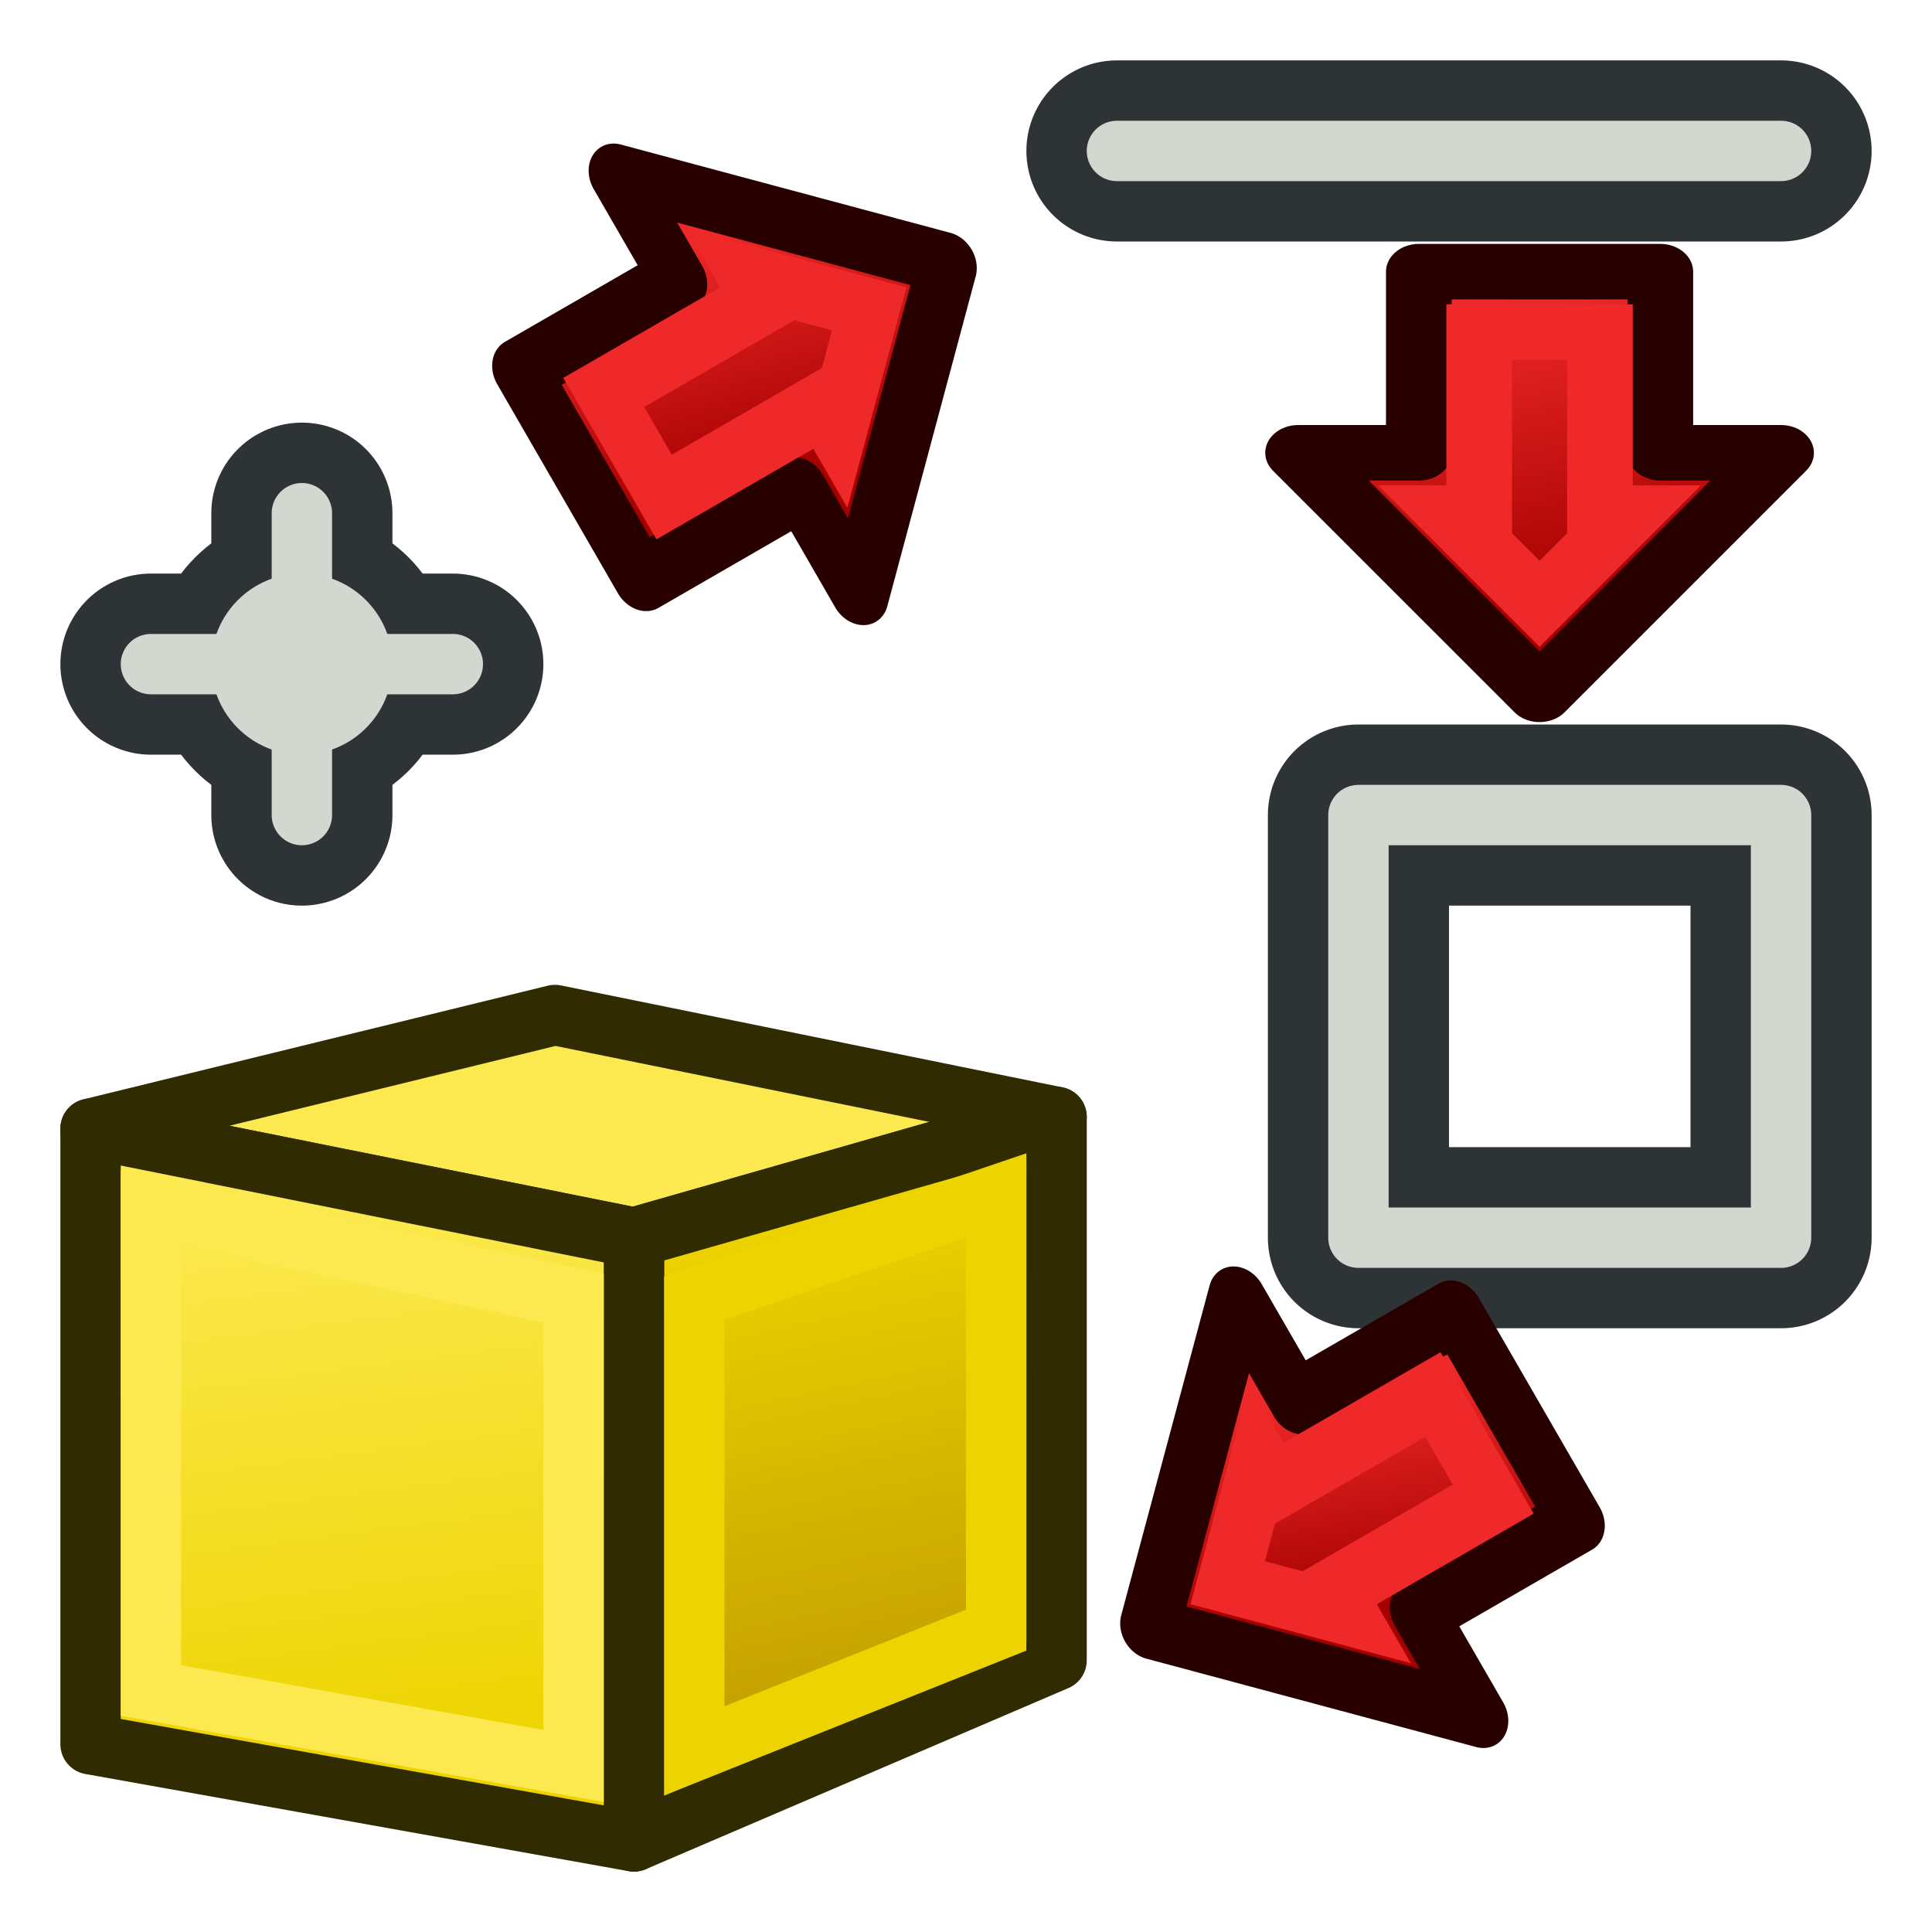
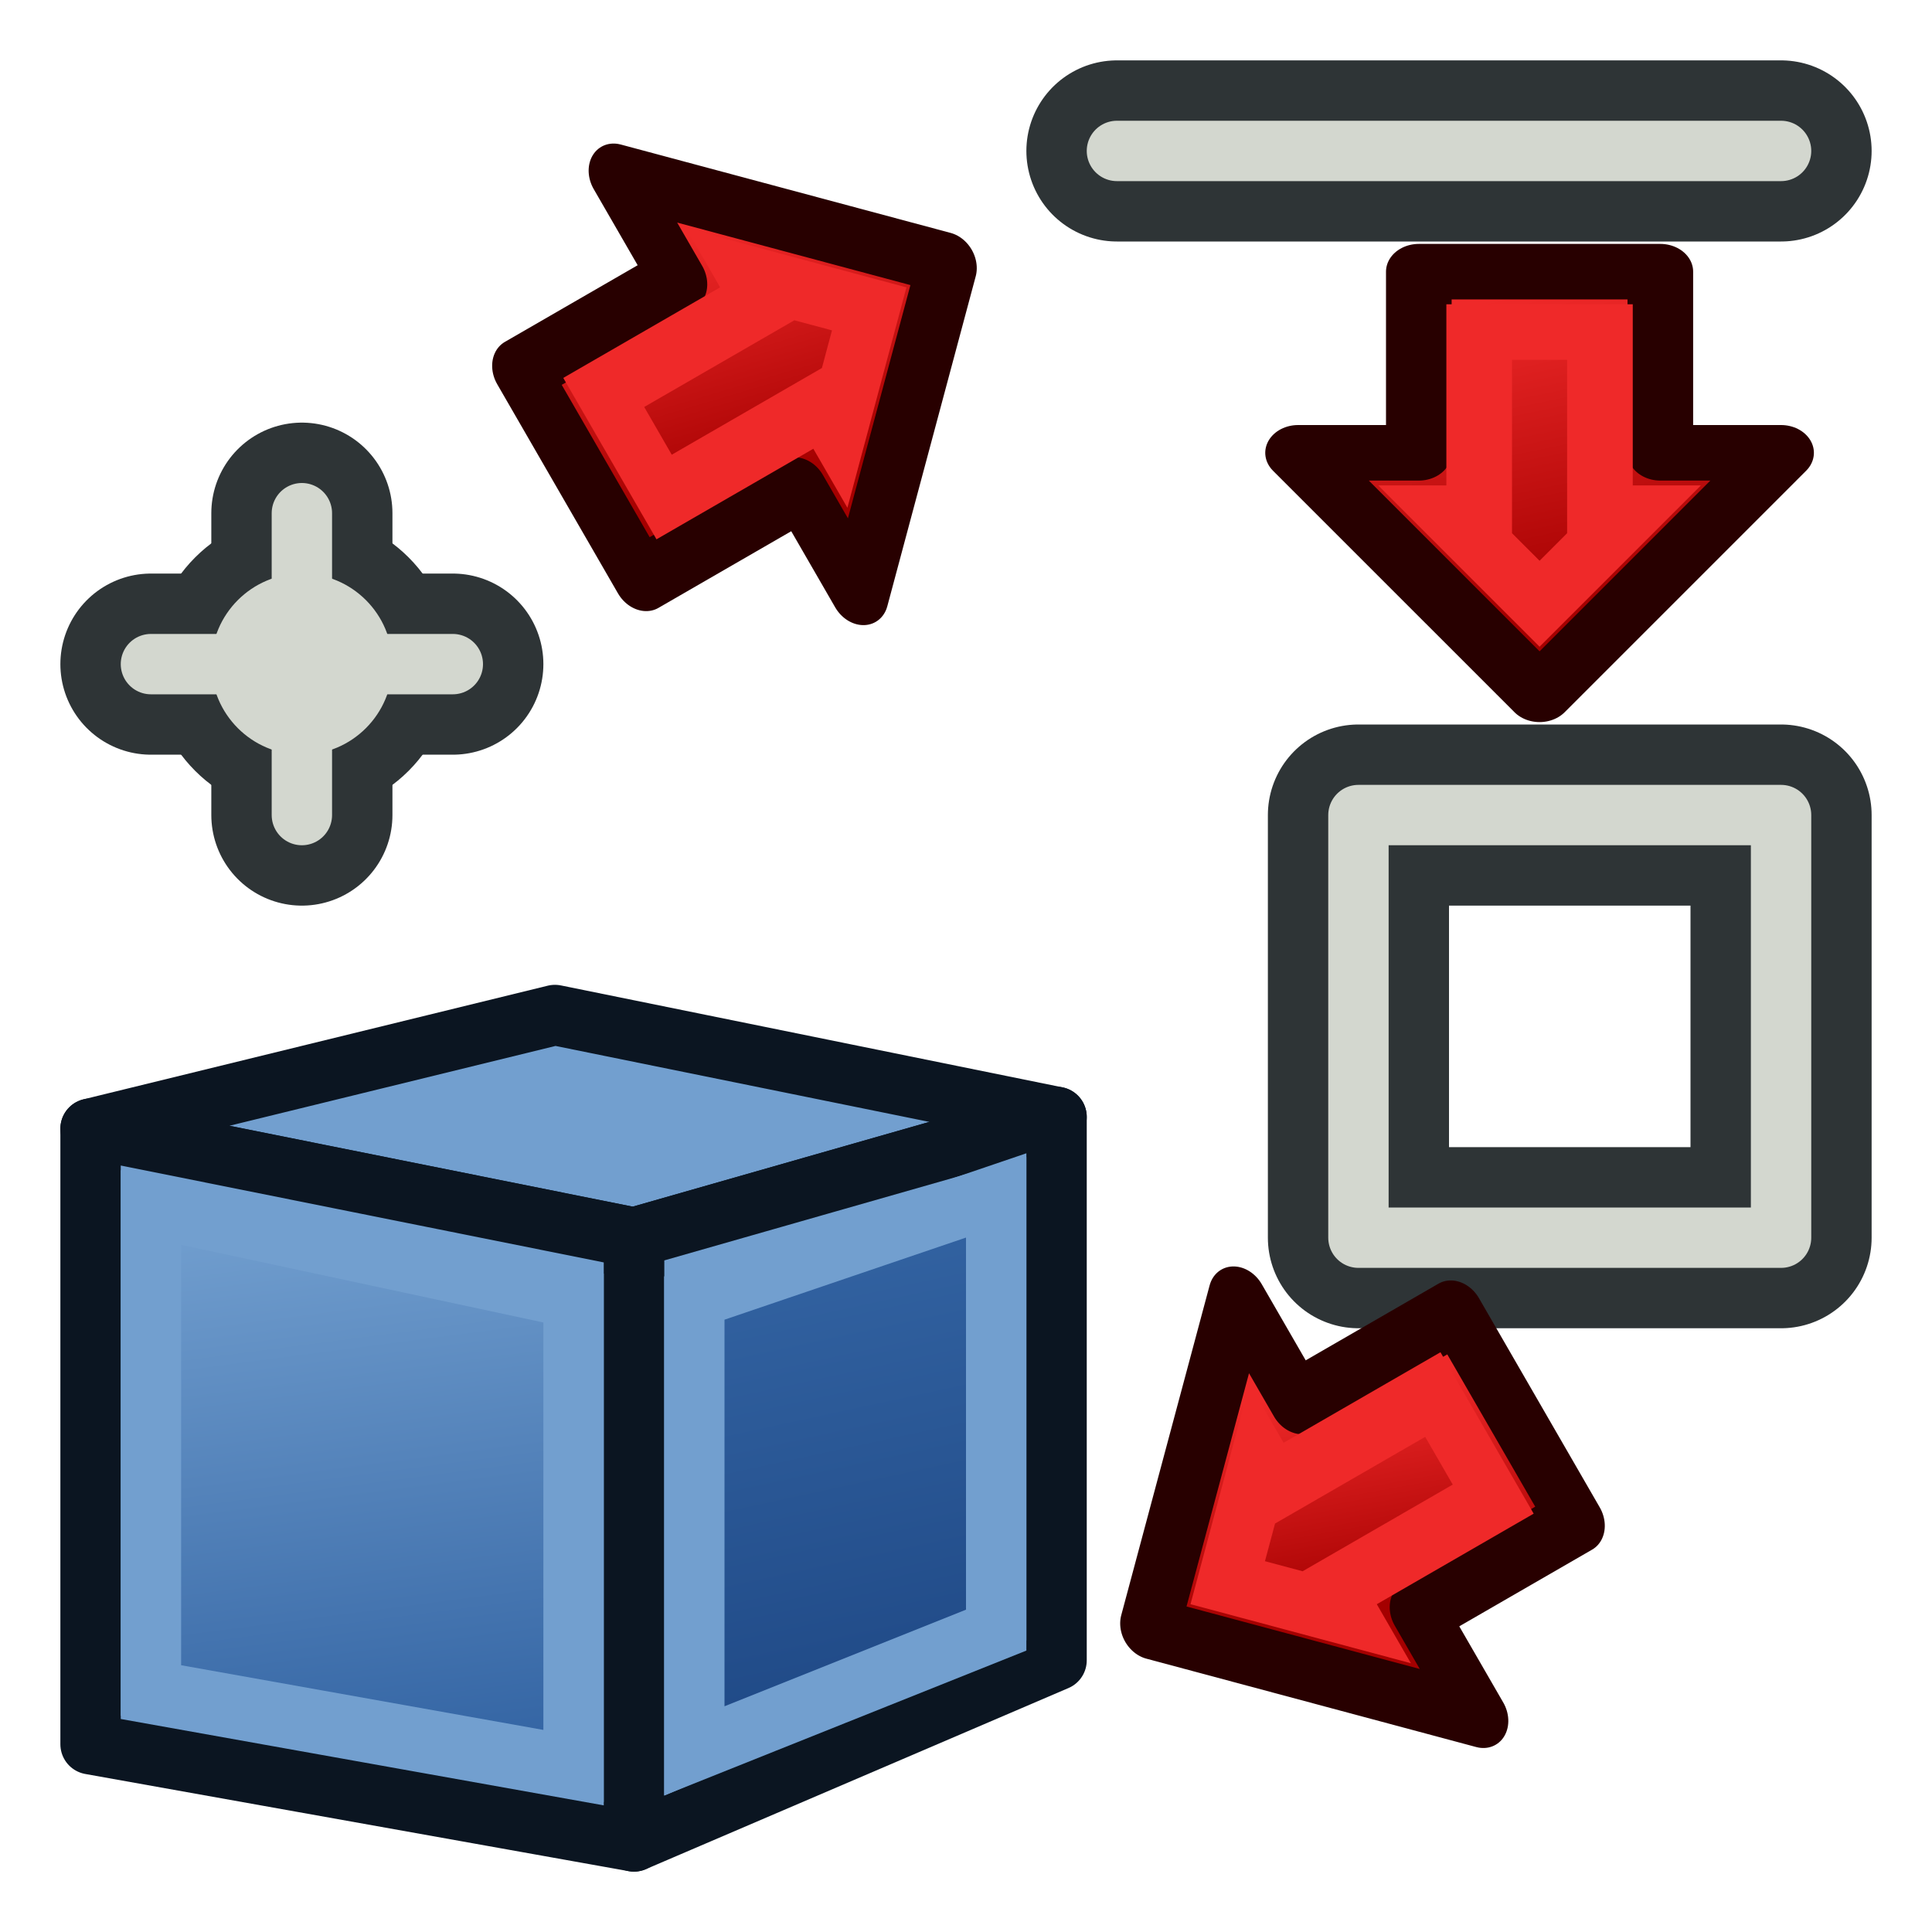
- <svg xmlns="http://www.w3.org/2000/svg" xmlns:ns1="http://www.openswatchbook.org/uri/2009/osb" xmlns:xlink="http://www.w3.org/1999/xlink" width="64px" height="64px" id="svg2860" version="1.1">
+ <svg xmlns="http://www.w3.org/2000/svg" xmlns:xlink="http://www.w3.org/1999/xlink" width="64px" height="64px" id="svg2860" version="1.1">
  <defs id="defs2862">
-     <linearGradient id="linearGradient3812" ns1:paint="solid">
+     <linearGradient id="linearGradient3812">
      <stop style="stop-color:#000000;stop-opacity:1;" offset="0" id="stop3814" />
    </linearGradient>
    <linearGradient id="linearGradient4362">
      <stop id="stop4364" offset="0" style="stop-color:#faff2b;stop-opacity:1;" />
      <stop id="stop4366" offset="1" style="stop-color:#ffaa00;stop-opacity:1;" />
    </linearGradient>
    <linearGradient id="linearGradient4356">
      <stop id="stop4358" offset="0" style="stop-color:#000000;stop-opacity:1;" />
      <stop id="stop4360" offset="1" style="stop-color:#000000;stop-opacity:0;" />
    </linearGradient>
    <linearGradient id="linearGradient3786">
      <stop style="stop-color:#faff2b;stop-opacity:1;" offset="0" id="stop3788" />
      <stop style="stop-color:#ffaa00;stop-opacity:1;" offset="1" id="stop3790" />
    </linearGradient>
    <radialGradient xlink:href="#linearGradient3377" id="radialGradient3692" cx="45.883" cy="28.87" fx="45.883" fy="28.87" r="19.467" gradientUnits="userSpaceOnUse" />
    <radialGradient xlink:href="#linearGradient3377" id="radialGradient3703" gradientUnits="userSpaceOnUse" cx="135.383" cy="97.37" fx="135.383" fy="97.37" r="19.467" gradientTransform="matrix(0.97435,0.2250379,-0.4623105,2.001673,48.48755,-127.9988)" />
    <linearGradient id="linearGradient3377">
      <stop id="stop3379" offset="0" style="stop-color:#faff2b;stop-opacity:1;" />
      <stop id="stop3381" offset="1" style="stop-color:#ffaa00;stop-opacity:1;" />
    </linearGradient>
    <radialGradient xlink:href="#linearGradient3786" id="radialGradient3705" gradientUnits="userSpaceOnUse" cx="148.883" cy="81.87" fx="148.883" fy="81.87" r="19.467" gradientTransform="matrix(1.385259,-0.05136783,0.03705629,0.9993132,-60.3924,7.704044)" />
    <radialGradient xlink:href="#linearGradient3377-1" id="radialGradient3713" gradientUnits="userSpaceOnUse" cx="271.967" cy="103.547" fx="271.967" fy="103.547" r="19.467" gradientTransform="matrix(0.9271142,0.3747789,-0.7448337,1.842542,97.36419,-190.3476)" />
    <linearGradient id="linearGradient3377-1">
      <stop id="stop3379-5" offset="0" style="stop-color:#c8ff43;stop-opacity:1;" />
      <stop id="stop3381-9" offset="1" style="stop-color:#04aa00;stop-opacity:1;" />
    </linearGradient>
    <radialGradient xlink:href="#linearGradient3864" id="radialGradient3784" gradientUnits="userSpaceOnUse" gradientTransform="matrix(0.7037846,0.9728679,-1.30054,0.9408264,121.1369,-67.56081)" cx="109.479" cy="-6.229" fx="109.479" fy="-6.229" r="19.571" />
    <linearGradient id="linearGradient3864">
      <stop id="stop3866" offset="0" style="stop-color:#71b2f8;stop-opacity:1;" />
      <stop id="stop3868" offset="1" style="stop-color:#002795;stop-opacity:1;" />
    </linearGradient>
    <radialGradient r="19.571" fy="-6.229" fx="109.479" cy="-6.229" cx="109.479" gradientTransform="matrix(0.7037846,0.9728679,-1.30054,0.9408264,121.1369,-67.56081)" gradientUnits="userSpaceOnUse" id="radialGradient3009" xlink:href="#linearGradient3864" />
    <linearGradient xlink:href="#linearGradient4362" id="linearGradient3784" x1="259.614" y1="99.25" x2="317.44" y2="99.25" gradientUnits="userSpaceOnUse" />
    <linearGradient xlink:href="#linearGradient3777" id="linearGradient3220" gradientUnits="userSpaceOnUse" gradientTransform="matrix(0.7910903,0,0,0.7851651,69.03755,5.113928)" x1="53.897" y1="51.18" x2="47.502" y2="21.837" />
    <linearGradient id="linearGradient3777">
-       <stop style="stop-color:#c4a000;stop-opacity:1" offset="0" id="stop3779" />
-       <stop style="stop-color:#edd400;stop-opacity:1" offset="1" id="stop3781" />
+       <stop style="stop-color:#204a87;stop-opacity:1;" offset="0" id="stop3779" />
+       <stop style="stop-color:#3465a4;stop-opacity:1;" offset="1" id="stop3781" />
    </linearGradient>
    <linearGradient xlink:href="#linearGradient3767" id="linearGradient3222" gradientUnits="userSpaceOnUse" gradientTransform="matrix(0.8235294,0,0,0.7727273,68.52941,5.863636)" x1="22.117" y1="55.718" x2="17.329" y2="21.311" />
    <linearGradient id="linearGradient3767">
-       <stop style="stop-color:#edd400;stop-opacity:1" offset="0" id="stop3769" />
-       <stop style="stop-color:#fce94f;stop-opacity:1" offset="1" id="stop3771" />
+       <stop style="stop-color:#3465a4;stop-opacity:1;" offset="0" id="stop3769" />
+       <stop style="stop-color:#729fcf;stop-opacity:1;" offset="1" id="stop3771" />
    </linearGradient>
    <linearGradient xlink:href="#linearGradient3806" id="linearGradient3012" gradientUnits="userSpaceOnUse" gradientTransform="matrix(1.45,0,0,1.470588,-27.45,-15.05882)" x1="41.936" y1="30.47" x2="44.42" y2="38.748" />
    <linearGradient id="linearGradient3806">
      <stop style="stop-color:#ef2929;stop-opacity:1" offset="0" id="stop3808" />
      <stop style="stop-color:#a40000;stop-opacity:1" offset="1" id="stop3810" />
    </linearGradient>
    <linearGradient xlink:href="#linearGradient3806-5" id="linearGradient3012-3" gradientUnits="userSpaceOnUse" gradientTransform="matrix(1.45,0,0,1.470588,-27.45,-15.05882)" x1="39.264" y1="20.978" x2="36.454" y2="42.077" />
    <linearGradient id="linearGradient3806-5">
      <stop style="stop-color:#ef2929;stop-opacity:1" offset="0" id="stop3808-6" />
      <stop style="stop-color:#a40000;stop-opacity:1" offset="1" id="stop3810-2" />
    </linearGradient>
    <linearGradient xlink:href="#linearGradient3806-0" id="linearGradient3012-7" gradientUnits="userSpaceOnUse" gradientTransform="matrix(1.45,0,0,1.470588,-27.45,-15.05882)" x1="36.454" y1="32.7" x2="50.503" y2="36.216" />
    <linearGradient id="linearGradient3806-0">
      <stop style="stop-color:#ef2929;stop-opacity:1" offset="0" id="stop3808-9" />
      <stop style="stop-color:#a40000;stop-opacity:1" offset="1" id="stop3810-3" />
    </linearGradient>
    <linearGradient xlink:href="#linearGradient3806-6" id="linearGradient3012-2" gradientUnits="userSpaceOnUse" gradientTransform="matrix(1.45,0,0,1.470588,-27.45,-15.05882)" x1="43.805" y1="41.291" x2="41.835" y2="31.413" />
    <linearGradient id="linearGradient3806-6">
      <stop style="stop-color:#ef2929;stop-opacity:1" offset="0" id="stop3808-1" />
      <stop style="stop-color:#a40000;stop-opacity:1" offset="1" id="stop3810-8" />
    </linearGradient>
  </defs>
  <g id="layer1">
    <g id="g3903" transform="translate(20,4)">
      <path id="path3033" d="m -10,13 0,10" style="fill:none;stroke:#2e3436;stroke-width:6;stroke-linecap:round;stroke-linejoin:miter;stroke-opacity:1" />
      <path id="path3035" d="m -15,18 10,0" style="fill:none;stroke:#2e3436;stroke-width:6;stroke-linecap:round;stroke-linejoin:miter;stroke-opacity:1" />
      <path transform="matrix(0.8,0,0,0.8,-17.2,2.8)" d="m 14,19 c 0,2.761 -2.239,5 -5,5 -2.761,0 -5,-2.239 -5,-5 0,-2.761 2.239,-5 5,-5 2.761,0 5,2.239 5,5 z" id="path3031" style="fill:#d3d7cf;fill-opacity:1;stroke:#2e3436;stroke-width:2.5;stroke-linecap:round;stroke-linejoin:miter;stroke-miterlimit:4;stroke-opacity:1;stroke-dasharray:none;stroke-dashoffset:20.4" />
      <path id="path3033-3" d="m -10,13 0,10" style="fill:none;stroke:#d3d7cf;stroke-width:2;stroke-linecap:round;stroke-linejoin:miter;stroke-opacity:1" />
      <path id="path3035-6" d="m -15,18 10,0" style="fill:none;stroke:#d3d7cf;stroke-width:2;stroke-linecap:round;stroke-linejoin:miter;stroke-opacity:1" />
    </g>
    <path style="fill:none;stroke:#2e3436;stroke-width:6;stroke-linecap:round;stroke-linejoin:miter;stroke-opacity:1" d="M 37,5 59,5" id="path3826" />
    <path style="fill:none;stroke:#d3d7cf;stroke-width:2;stroke-linecap:round;stroke-linejoin:miter;stroke-opacity:1" d="M 37,5 59,5" id="path3826-7" />
    <rect style="fill:none;stroke:#2e3436;stroke-width:6;stroke-linecap:round;stroke-linejoin:round;stroke-miterlimit:4;stroke-opacity:1;stroke-dasharray:none;stroke-dashoffset:20.4" id="rect3846" width="14" height="14" x="45" y="27" />
    <rect style="fill:none;stroke:#d3d7cf;stroke-width:2;stroke-linecap:round;stroke-linejoin:round;stroke-miterlimit:4;stroke-opacity:1;stroke-dasharray:none;stroke-dashoffset:20.4" id="rect3846-5" width="14" height="14" x="45" y="27" />
-     <g id="g3163" transform="matrix(0.6944444,0,0,0.6944444,-46.30555,24.19445)">
-       <path id="path2993" d="M 71,19 96.92,24.2 117.08,18.44 93.151,13.578 z" style="fill:#fce94f;stroke:#302b00;stroke-width:2.88;stroke-linecap:butt;stroke-linejoin:round;stroke-opacity:1" />
-       <path id="path2995" d="m 117.08,18.44 0,25.92 -20.16,8.64 0,-28.8 z" style="fill:url(#linearGradient3220);fill-opacity:1;stroke:#302b00;stroke-width:2.88;stroke-linecap:butt;stroke-linejoin:round;stroke-opacity:1" />
-       <path style="fill:url(#linearGradient3222);fill-opacity:1;fill-rule:evenodd;stroke:#302b00;stroke-width:2.88;stroke-linecap:butt;stroke-linejoin:round;stroke-miterlimit:4;stroke-opacity:1;stroke-dasharray:none;stroke-dashoffset:0;marker:none;visibility:visible;display:inline;overflow:visible;enable-background:accumulate" d="m 71,19 25.92,5.2 0,28.8 L 71,48.364 z" id="path3825" />
-       <path id="path3765" d="m 73.88,22.76 0,23.04 20.16,3.6 0,-22.32 z" style="fill:none;stroke:#fce94f;stroke-width:2.88;stroke-linecap:butt;stroke-linejoin:miter;stroke-opacity:1" />
-       <path id="path3775" d="m 99.8,27.08 0,21.6 L 114.2,42.92 114.2,22.184 z" style="fill:none;stroke:#edd400;stroke-width:2.88;stroke-linecap:butt;stroke-linejoin:miter;stroke-opacity:1" />
+     <g id="g3163" transform="matrix(0.6944444,0,0,0.6944444,-46.30555,24.19445)" style="display:inline">
+       <path id="path2993" d="M 71,19 96.92,24.2 117.08,18.44 93.151,13.578 Z" style="fill:#729fcf;stroke:#0b1521;stroke-width:2.88;stroke-linecap:butt;stroke-linejoin:round;stroke-opacity:1" />
+       <path id="path2995" d="M 117.08,18.44 V 44.36 L 96.92,53 V 24.2 Z" style="fill:#729fcf;fill-opacity:1;stroke:#0b1521;stroke-width:2.88;stroke-linecap:butt;stroke-linejoin:round;stroke-opacity:1" />
+       <path style="display:inline;overflow:visible;visibility:visible;fill:#729fcf;fill-opacity:1;fill-rule:evenodd;stroke:#0b1521;stroke-width:2.88;stroke-linecap:butt;stroke-linejoin:round;stroke-miterlimit:4;stroke-dasharray:none;stroke-dashoffset:0;stroke-opacity:1;marker:none;enable-background:accumulate" d="m 71,19 25.92,5.2 V 53 L 71,48.364 Z" id="path3825" />
+       <path id="path3765" d="m 73.88,22.76 v 23.04 l 20.16,3.6 V 27.08 Z" style="display:inline;fill:url(#linearGradient3222);stroke:#729fcf;stroke-width:2.88;stroke-linecap:butt;stroke-linejoin:miter;stroke-opacity:1;font-variation-settings:normal;opacity:1;vector-effect:none;fill-opacity:1;stroke-miterlimit:4;stroke-dasharray:none;stroke-dashoffset:0;-inkscape-stroke:none;marker:none;stop-color:#000000;stop-opacity:1" />
+       <path id="path3775" d="M 99.8,27.08 V 48.68 L 114.2,42.92 V 22.184 Z" style="font-variation-settings:normal;display:inline;opacity:1;vector-effect:none;fill:url(#linearGradient3220);fill-opacity:1;stroke:#729fcf;stroke-width:2.88;stroke-linecap:butt;stroke-linejoin:miter;stroke-miterlimit:4;stroke-dasharray:none;stroke-dashoffset:0;stroke-opacity:1;-inkscape-stroke:none;stop-color:#000000;stop-opacity:1" />
    </g>
    <g style="display:inline" id="layer1-3" transform="matrix(-0.4251224,0.2454446,0.2900708,0.5024174,49.55105,22.86553)">
      <path id="path3343" d="m 35.594,22.687 0,6.895 -12.223,0 0,13.79 12.223,0 0,6.895 16.297,-13.79 z" style="fill:url(#linearGradient3012);fill-opacity:1;fill-rule:evenodd;stroke:#280000;stroke-width:3.748;stroke-linecap:butt;stroke-linejoin:round;stroke-miterlimit:4;stroke-opacity:1;stroke-dasharray:none" />
      <path id="path3343-2" d="m 39.668,31.305 -2e-6,1.724 -12.223,0 0,6.895 12.223,0 2e-6,1.724 6.111,-5.171 z" style="fill:none;stroke:#ef2929;stroke-width:3.748;stroke-linecap:butt;stroke-linejoin:miter;stroke-miterlimit:4;stroke-opacity:1;stroke-dasharray:none" />
    </g>
    <g style="display:inline" id="layer1-3-6" transform="matrix(0,0.4908891,0.5801417,0,29.83856,-2.472667)">
      <path id="path3343-0" d="m 35.594,22.687 0,6.895 -12.223,0 0,13.79 12.223,0 0,6.895 16.297,-13.79 z" style="fill:url(#linearGradient3012-7);fill-opacity:1;fill-rule:evenodd;stroke:#280000;stroke-width:3.748;stroke-linecap:butt;stroke-linejoin:round;stroke-miterlimit:4;stroke-opacity:1;stroke-dasharray:none" />
      <path id="path3343-2-6" d="m 39.668,31.305 -2e-6,1.724 -12.223,0 0,6.895 12.223,0 2e-6,1.724 6.111,-5.171 z" style="fill:none;stroke:#ef2929;stroke-width:3.748;stroke-linecap:butt;stroke-linejoin:miter;stroke-miterlimit:4;stroke-opacity:1;stroke-dasharray:none" />
    </g>
    <g style="display:inline" id="layer1-3-7" transform="matrix(0.4251224,-0.2454446,-0.2900708,-0.5024174,19.91305,39.79473)">
      <path id="path3343-9" d="m 35.594,22.687 0,6.895 -12.223,0 0,13.79 12.223,0 0,6.895 16.297,-13.79 z" style="fill:url(#linearGradient3012-2);fill-opacity:1;fill-rule:evenodd;stroke:#280000;stroke-width:3.748;stroke-linecap:butt;stroke-linejoin:round;stroke-miterlimit:4;stroke-opacity:1;stroke-dasharray:none" />
      <path id="path3343-2-2" d="m 39.668,31.305 -2e-6,1.724 -12.223,0 0,6.895 12.223,0 2e-6,1.724 6.111,-5.171 z" style="fill:none;stroke:#ef2929;stroke-width:3.748;stroke-linecap:butt;stroke-linejoin:miter;stroke-miterlimit:4;stroke-opacity:1;stroke-dasharray:none" />
    </g>
  </g>
</svg>
